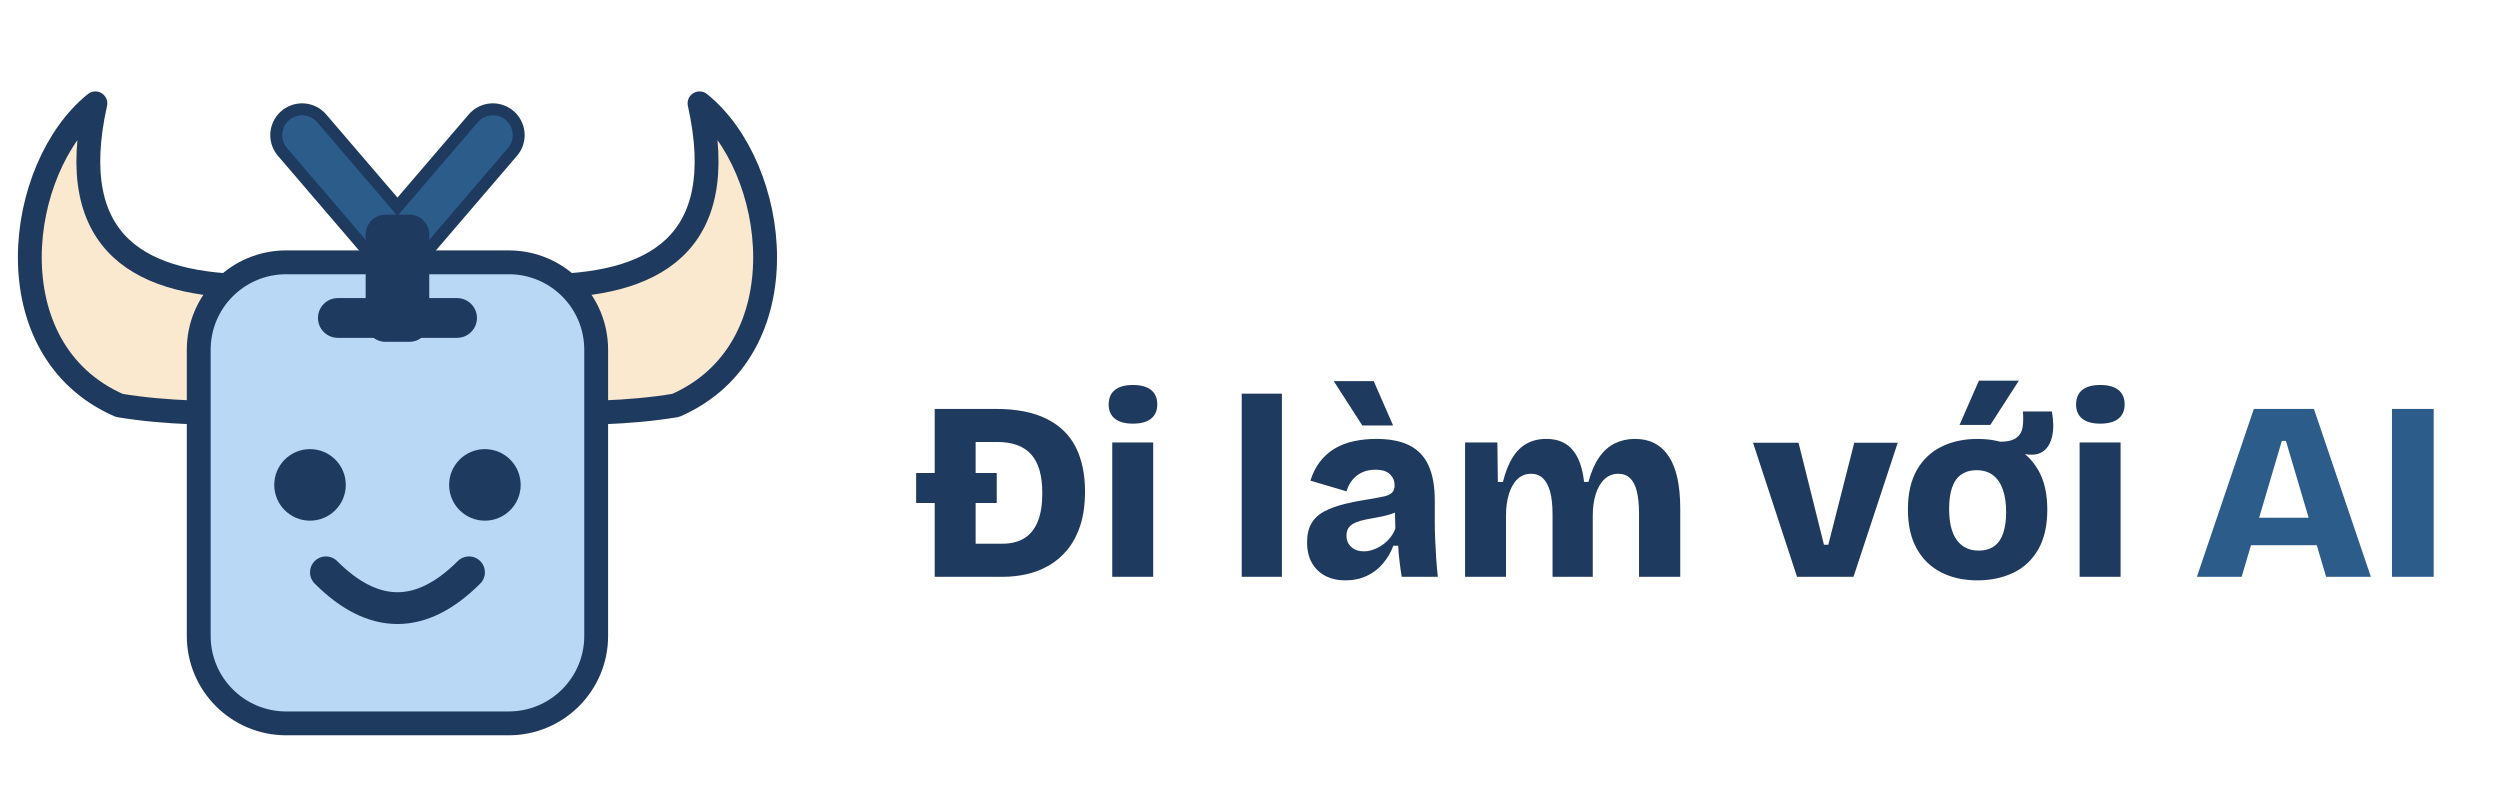
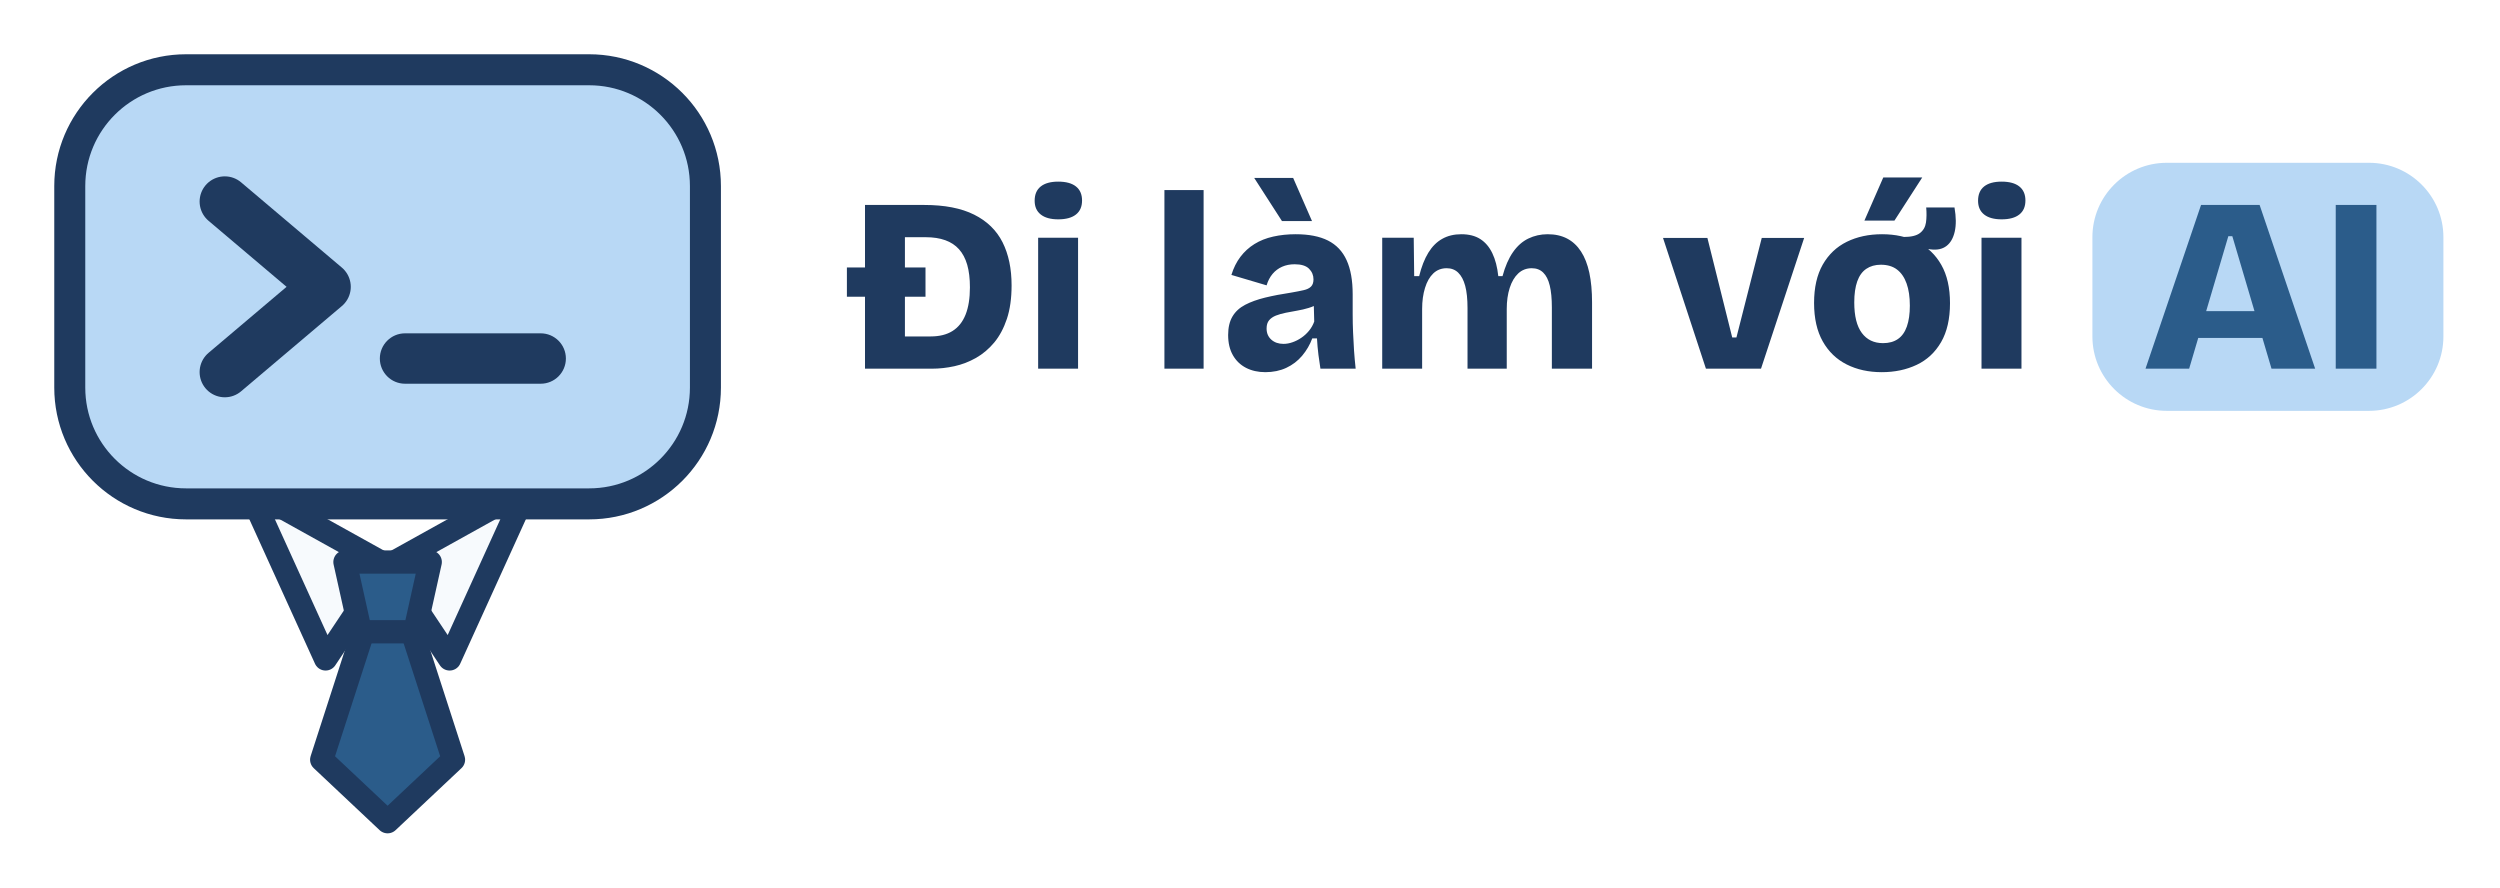
- <svg xmlns="http://www.w3.org/2000/svg" viewBox="0 0 629 200" width="629" height="200">
-   <g>
-     <path d="M 64 72 C 36 72 16 62 24 26 C 4 42 -2 88 30 102 C 42 104 54 104 68 104 Z" fill="#FBE9CF" stroke="#1F3A5F" stroke-width="6" stroke-linejoin="round" />
-     <path d="M 64 72 C 36 72 16 62 24 26 C 4 42 -2 88 30 102 C 42 104 54 104 68 104 Z" fill="#FBE9CF" stroke="#1F3A5F" stroke-width="6" stroke-linejoin="round" transform="translate(200 0) scale(-1 1)" />
-     <path d="M 76 34 L 100 62 L 124 34" fill="none" stroke="#1F3A5F" stroke-width="16" stroke-linecap="round" stroke-linejoin="round" />
-     <path d="M 76 34 L 100 62 L 124 34" fill="none" stroke="#2B5C8A" stroke-width="10" stroke-linecap="round" stroke-linejoin="round" />
-     <rect x="50" y="66" width="100" height="116" rx="22" fill="#B8D8F5" stroke="#1F3A5F" stroke-width="6" stroke-linejoin="round" />
-     <rect x="80" y="75" width="40" height="10" rx="5" fill="#1F3A5F" />
-     <circle cx="78" cy="122" r="9" fill="#1F3A5F" />
-     <circle cx="122" cy="122" r="9" fill="#1F3A5F" />
-     <path d="M 82 144 Q 100 162 118 144" fill="none" stroke="#1F3A5F" stroke-width="8" stroke-linecap="round" />
-     <rect x="92" y="54" width="16" height="32" rx="5" fill="#1F3A5F" />
+ <svg xmlns="http://www.w3.org/2000/svg" viewBox="0 0 645 229" width="645" height="229">
+   <g transform="translate(0 0)">
+     <g>
+       <path d="M64 126 L100 146 L84 170 Z" fill="#F7FAFD" stroke="#1F3A5F" stroke-width="6" stroke-linejoin="round" />
+       <path d="M136 126 L100 146 L116 170 Z" fill="#F7FAFD" stroke="#1F3A5F" stroke-width="6" stroke-linejoin="round" />
+       <path d="M94 162 L106 162 L117 196 L100 212 L83 196 Z" fill="#2B5C8A" stroke="#1F3A5F" stroke-width="6" stroke-linejoin="round" />
+       <path d="M89 145 L111 145 L107 163 L93 163 Z" fill="#2B5C8A" stroke="#1F3A5F" stroke-width="6" stroke-linejoin="round" />
+       <rect x="18" y="18" width="164" height="112" rx="30" fill="#B8D8F5" stroke="#1F3A5F" stroke-width="8" />
+       <path d="M58 52 L84 74 L58 96" fill="none" stroke="#1F3A5F" stroke-width="13" stroke-linecap="round" stroke-linejoin="round" />
+       <rect x="98" y="86" width="48" height="13" rx="6.5" fill="#1F3A5F" />
+     </g>
+     <path d="M218.50 76.56L218.50 69.01L238.78 69.01L238.78 76.56L218.50 76.56ZM240.45 95.12L227.97 95.12L227.97 86.80L240.13 86.80Q243.52 86.80 245.76 85.39Q248 83.98 249.12 81.17Q250.24 78.35 250.24 74.13L250.24 74.13Q250.24 70.74 249.54 68.30Q248.83 65.87 247.42 64.30Q246.02 62.74 243.87 61.97Q241.73 61.20 238.85 61.20L238.85 61.20L227.97 61.20L227.97 52.88L238.46 52.88Q246.34 52.88 251.33 55.38Q256.32 57.87 258.66 62.51Q260.99 67.15 260.99 73.62L260.99 73.62Q260.99 78.61 259.78 82.26Q258.56 85.90 256.51 88.37Q254.46 90.83 251.81 92.34Q249.15 93.84 246.24 94.48Q243.33 95.12 240.45 95.12L240.45 95.12ZM233.47 95.12L223.17 95.12L223.17 52.88L233.47 52.88L233.47 95.12ZM278.14 95.12L267.84 95.12L267.84 61.33L278.14 61.33L278.14 95.12ZM273.02 56.59L273.02 56.59Q270.08 56.59 268.51 55.34Q266.94 54.10 266.94 51.79L266.94 51.79Q266.94 49.36 268.51 48.11Q270.08 46.86 273.02 46.86L273.02 46.86Q276.03 46.86 277.60 48.11Q279.17 49.36 279.17 51.73L279.17 51.73Q279.17 54.10 277.60 55.34Q276.03 56.59 273.02 56.59ZM310.53 95.12L300.42 95.12L300.42 49.04L310.53 49.04L310.53 95.12ZM326.46 96.02L326.46 96.02Q323.65 96.02 321.47 94.90Q319.30 93.78 318.08 91.63Q316.86 89.49 316.86 86.42L316.86 86.42Q316.86 83.54 317.98 81.65Q319.10 79.76 321.25 78.64Q323.39 77.52 326.40 76.78Q329.41 76.05 333.25 75.47L333.25 75.47Q335.10 75.15 336.35 74.86Q337.60 74.58 338.24 73.94Q338.88 73.30 338.88 72.08L338.88 72.08Q338.88 70.48 337.73 69.33Q336.58 68.18 334.02 68.18L334.02 68.18Q332.22 68.18 330.78 68.82Q329.34 69.46 328.32 70.67Q327.30 71.89 326.78 73.62L326.78 73.62L317.70 70.93Q318.53 68.24 320.03 66.26Q321.54 64.27 323.65 62.96Q325.76 61.65 328.48 61.04Q331.20 60.43 334.27 60.43L334.27 60.43Q339.39 60.43 342.62 62.06Q345.86 63.70 347.42 67.12Q348.99 70.54 348.99 75.92L348.99 75.92L348.99 81.10Q348.99 83.41 349.09 85.74Q349.18 88.08 349.34 90.42Q349.50 92.75 349.76 95.12L349.76 95.12L340.67 95.12Q340.42 93.65 340.16 91.57Q339.90 89.49 339.78 87.31L339.78 87.31L338.56 87.31Q337.66 89.74 335.97 91.76Q334.27 93.78 331.87 94.90Q329.47 96.02 326.46 96.02ZM331.14 88.72L331.14 88.72Q332.29 88.72 333.47 88.30Q334.66 87.89 335.74 87.15Q336.83 86.42 337.73 85.33Q338.62 84.24 339.07 82.96L339.07 82.96L338.94 77.90L340.35 78.22Q339.14 78.99 337.66 79.44Q336.19 79.89 334.69 80.14Q333.18 80.40 331.74 80.69Q330.30 80.98 329.18 81.42Q328.06 81.87 327.42 82.64Q326.78 83.41 326.78 84.75L326.78 84.75Q326.78 86.54 328.00 87.63Q329.22 88.72 331.14 88.72ZM338.50 57.04L330.75 57.04L323.58 45.90L333.63 45.90L338.50 57.04ZM366.91 95.12L356.61 95.12L356.61 73.30L356.61 61.33L364.74 61.33L364.86 71.25L366.14 71.25Q367.04 67.60 368.51 65.20Q369.98 62.80 372.10 61.62Q374.21 60.43 377.02 60.43L377.02 60.43Q379.97 60.43 381.92 61.68Q383.87 62.93 385.02 65.33Q386.18 67.73 386.56 71.25L386.56 71.25L387.65 71.25Q388.67 67.47 390.34 65.07Q392.00 62.67 394.30 61.55Q396.61 60.43 399.30 60.43L399.30 60.43Q402.18 60.43 404.32 61.55Q406.46 62.67 407.90 64.88Q409.34 67.09 410.05 70.38Q410.75 73.68 410.75 78.03L410.75 78.03L410.75 95.12L400.38 95.12L400.38 79.31Q400.38 75.92 399.84 73.68Q399.30 71.44 398.14 70.32Q396.99 69.20 395.20 69.20L395.20 69.20Q393.15 69.20 391.71 70.54Q390.27 71.89 389.50 74.29Q388.74 76.69 388.74 79.70L388.74 79.70L388.74 95.12L378.62 95.12L378.62 79.50Q378.62 75.98 378.02 73.74Q377.41 71.50 376.22 70.35Q375.04 69.20 373.25 69.20L373.25 69.20Q371.20 69.20 369.79 70.54Q368.38 71.89 367.65 74.29Q366.91 76.69 366.91 79.70L366.91 79.70L366.91 95.12ZM454.34 95.12L440.13 95.12L429.06 61.39L440.51 61.39L446.91 87.06L448.00 87.06L454.53 61.39L465.47 61.39L454.34 95.12ZM498.11 64.34L498.11 64.34L491.14 63.38L491.14 61.14Q494.02 61.14 495.33 60.14Q496.64 59.15 496.90 57.42Q497.15 55.70 496.96 53.52L496.96 53.52L504.26 53.52Q504.90 57.23 504.32 59.76Q503.74 62.29 502.18 63.47Q500.61 64.66 498.11 64.34ZM485.50 96.02L485.50 96.02Q480.38 96.02 476.45 94.03Q472.51 92.05 470.27 88.08Q468.03 84.11 468.03 78.16L468.03 78.16Q468.03 72.21 470.27 68.27Q472.51 64.34 476.48 62.38Q480.45 60.43 485.57 60.43L485.57 60.43Q490.69 60.43 494.66 62.42Q498.62 64.40 500.86 68.34Q503.10 72.27 503.10 78.22L503.10 78.22Q503.10 84.30 500.80 88.27Q498.50 92.24 494.50 94.13Q490.50 96.02 485.50 96.02ZM485.82 88.53L485.82 88.53Q488.13 88.53 489.66 87.47Q491.20 86.42 491.97 84.24Q492.74 82.06 492.74 78.86L492.74 78.86Q492.74 75.47 491.90 73.14Q491.07 70.80 489.44 69.55Q487.81 68.30 485.25 68.30L485.25 68.30Q483.07 68.30 481.50 69.36Q479.94 70.42 479.17 72.59Q478.40 74.77 478.40 78.03L478.40 78.03Q478.40 83.28 480.35 85.90Q482.30 88.53 485.82 88.53ZM495.94 45.78L488.77 56.91L481.02 56.91L485.89 45.78L495.94 45.78ZM521.54 95.12L511.23 95.12L511.23 61.33L521.54 61.33L521.54 95.12ZM516.42 56.59L516.42 56.59Q513.47 56.59 511.90 55.34Q510.34 54.10 510.34 51.79L510.34 51.79Q510.34 49.36 511.90 48.11Q513.47 46.86 516.42 46.86L516.42 46.86Q519.42 46.86 520.99 48.11Q522.56 49.36 522.56 51.73L522.56 51.73Q522.56 54.10 520.99 55.34Q519.42 56.59 516.42 56.59Z" fill="#1F3A5F" />
+     <rect x="539.84" y="42" width="90.56" height="64" rx="19.2" fill="#B8D8F5" />
+     <path d="M564.80 95.12L553.54 95.12L567.87 52.88L582.98 52.88L597.31 95.12L586.05 95.12L575.94 60.94L574.91 60.94L564.80 95.12ZM590.34 87.18L562.05 87.18L562.05 80.27L590.34 80.27L590.34 87.18ZM613.12 95.12L602.62 95.12L602.62 52.88L613.12 52.88L613.12 95.12Z" fill="#2B5C8A" />
  </g>
-   <path d="M230.50 126.56L230.50 119.01L250.78 119.01L250.78 126.56L230.50 126.56ZM252.45 145.12L239.97 145.12L239.97 136.80L252.13 136.80Q255.52 136.80 257.76 135.39Q260 133.98 261.12 131.17Q262.24 128.35 262.24 124.13L262.24 124.13Q262.24 120.74 261.54 118.30Q260.83 115.87 259.42 114.30Q258.02 112.74 255.87 111.97Q253.73 111.20 250.85 111.20L250.85 111.20L239.97 111.20L239.97 102.88L250.46 102.88Q258.34 102.88 263.33 105.38Q268.32 107.87 270.66 112.51Q272.99 117.15 272.99 123.62L272.99 123.62Q272.99 128.61 271.78 132.26Q270.56 135.90 268.51 138.37Q266.46 140.83 263.81 142.34Q261.15 143.84 258.24 144.48Q255.33 145.12 252.45 145.12L252.45 145.12ZM245.47 145.12L235.17 145.12L235.17 102.88L245.47 102.88L245.47 145.12ZM290.14 145.12L279.84 145.12L279.84 111.33L290.14 111.33L290.14 145.12ZM285.02 106.59L285.02 106.59Q282.08 106.59 280.51 105.34Q278.94 104.10 278.94 101.79L278.94 101.79Q278.94 99.36 280.51 98.11Q282.08 96.86 285.02 96.86L285.02 96.86Q288.03 96.86 289.60 98.11Q291.17 99.36 291.17 101.73L291.17 101.73Q291.17 104.10 289.60 105.34Q288.03 106.59 285.02 106.59ZM322.53 145.12L312.42 145.12L312.42 99.04L322.53 99.04L322.53 145.12ZM338.46 146.02L338.46 146.02Q335.65 146.02 333.47 144.90Q331.30 143.78 330.08 141.63Q328.86 139.49 328.86 136.42L328.86 136.42Q328.86 133.54 329.98 131.65Q331.10 129.76 333.25 128.64Q335.39 127.52 338.40 126.78Q341.41 126.05 345.25 125.47L345.25 125.47Q347.10 125.15 348.35 124.86Q349.60 124.58 350.24 123.94Q350.88 123.30 350.88 122.08L350.88 122.08Q350.88 120.48 349.73 119.33Q348.58 118.18 346.02 118.18L346.02 118.18Q344.22 118.18 342.78 118.82Q341.34 119.46 340.32 120.67Q339.30 121.89 338.78 123.62L338.78 123.62L329.70 120.93Q330.53 118.24 332.03 116.26Q333.54 114.27 335.65 112.96Q337.76 111.65 340.48 111.04Q343.20 110.43 346.27 110.43L346.27 110.43Q351.39 110.43 354.62 112.06Q357.86 113.70 359.42 117.12Q360.99 120.54 360.99 125.92L360.99 125.92L360.99 131.10Q360.99 133.41 361.09 135.74Q361.18 138.08 361.34 140.42Q361.50 142.75 361.76 145.12L361.76 145.12L352.67 145.12Q352.42 143.65 352.16 141.57Q351.90 139.49 351.78 137.31L351.78 137.31L350.56 137.31Q349.66 139.74 347.97 141.76Q346.27 143.78 343.87 144.90Q341.47 146.02 338.46 146.02ZM343.14 138.72L343.14 138.72Q344.29 138.72 345.47 138.30Q346.66 137.89 347.74 137.15Q348.83 136.42 349.73 135.33Q350.62 134.24 351.07 132.96L351.07 132.96L350.94 127.90L352.35 128.22Q351.14 128.99 349.66 129.44Q348.19 129.89 346.69 130.14Q345.18 130.40 343.74 130.69Q342.30 130.98 341.18 131.42Q340.06 131.87 339.42 132.64Q338.78 133.41 338.78 134.75L338.78 134.75Q338.78 136.54 340.00 137.63Q341.22 138.72 343.14 138.72ZM350.50 107.04L342.75 107.04L335.58 95.90L345.63 95.90L350.50 107.04ZM378.91 145.12L368.61 145.12L368.61 123.30L368.61 111.33L376.74 111.33L376.86 121.25L378.14 121.25Q379.04 117.60 380.51 115.20Q381.98 112.80 384.10 111.62Q386.21 110.43 389.02 110.43L389.02 110.43Q391.97 110.43 393.92 111.68Q395.87 112.93 397.02 115.33Q398.18 117.73 398.56 121.25L398.56 121.25L399.65 121.25Q400.67 117.47 402.34 115.07Q404.00 112.67 406.30 111.55Q408.61 110.43 411.30 110.43L411.30 110.43Q414.18 110.43 416.32 111.55Q418.46 112.67 419.90 114.88Q421.34 117.09 422.05 120.38Q422.75 123.68 422.75 128.03L422.75 128.03L422.75 145.12L412.38 145.12L412.38 129.31Q412.38 125.92 411.84 123.68Q411.30 121.44 410.14 120.32Q408.99 119.20 407.20 119.20L407.20 119.20Q405.15 119.20 403.71 120.54Q402.27 121.89 401.50 124.29Q400.74 126.69 400.74 129.70L400.74 129.70L400.74 145.12L390.62 145.12L390.62 129.50Q390.62 125.98 390.02 123.74Q389.41 121.50 388.22 120.35Q387.04 119.20 385.25 119.20L385.25 119.20Q383.20 119.20 381.79 120.54Q380.38 121.89 379.65 124.29Q378.91 126.69 378.91 129.70L378.91 129.70L378.91 145.12ZM466.34 145.12L452.13 145.12L441.06 111.39L452.51 111.39L458.91 137.06L460.00 137.06L466.53 111.39L477.47 111.39L466.34 145.12ZM510.11 114.34L510.11 114.34L503.14 113.38L503.14 111.14Q506.02 111.14 507.33 110.14Q508.64 109.15 508.90 107.42Q509.15 105.70 508.96 103.52L508.96 103.52L516.26 103.52Q516.90 107.23 516.32 109.76Q515.74 112.29 514.18 113.47Q512.61 114.66 510.11 114.34ZM497.50 146.02L497.50 146.02Q492.38 146.02 488.45 144.03Q484.51 142.05 482.27 138.08Q480.03 134.11 480.03 128.16L480.03 128.16Q480.03 122.21 482.27 118.27Q484.51 114.34 488.48 112.38Q492.45 110.43 497.57 110.43L497.57 110.43Q502.69 110.43 506.66 112.42Q510.62 114.40 512.86 118.34Q515.10 122.27 515.10 128.22L515.10 128.22Q515.10 134.30 512.80 138.27Q510.50 142.24 506.50 144.13Q502.50 146.02 497.50 146.02ZM497.82 138.53L497.82 138.53Q500.13 138.53 501.66 137.47Q503.20 136.42 503.97 134.24Q504.74 132.06 504.74 128.86L504.74 128.86Q504.74 125.47 503.90 123.14Q503.07 120.80 501.44 119.55Q499.81 118.30 497.25 118.30L497.25 118.30Q495.07 118.30 493.50 119.36Q491.94 120.42 491.17 122.59Q490.40 124.77 490.40 128.03L490.40 128.03Q490.40 133.28 492.35 135.90Q494.30 138.53 497.82 138.53ZM507.94 95.78L500.77 106.91L493.02 106.91L497.89 95.78L507.94 95.78ZM533.54 145.12L523.23 145.12L523.23 111.33L533.54 111.33L533.54 145.12ZM528.42 106.59L528.42 106.59Q525.47 106.59 523.90 105.34Q522.34 104.10 522.34 101.79L522.34 101.79Q522.34 99.36 523.90 98.11Q525.47 96.86 528.42 96.86L528.42 96.86Q531.42 96.86 532.99 98.11Q534.56 99.36 534.56 101.73L534.56 101.73Q534.56 104.10 532.99 105.34Q531.42 106.59 528.42 106.59Z" fill="#1F3A5F" />
-   <path d="M564.00 145.12L552.74 145.12L567.07 102.88L582.18 102.88L596.51 145.12L585.25 145.12L575.14 110.94L574.11 110.94L564.00 145.12ZM589.54 137.18L561.25 137.18L561.25 130.27L589.54 130.27L589.54 137.18ZM612.32 145.12L601.82 145.12L601.82 102.88L612.32 102.88L612.32 145.12Z" fill="#2B5C8A" />
</svg>
